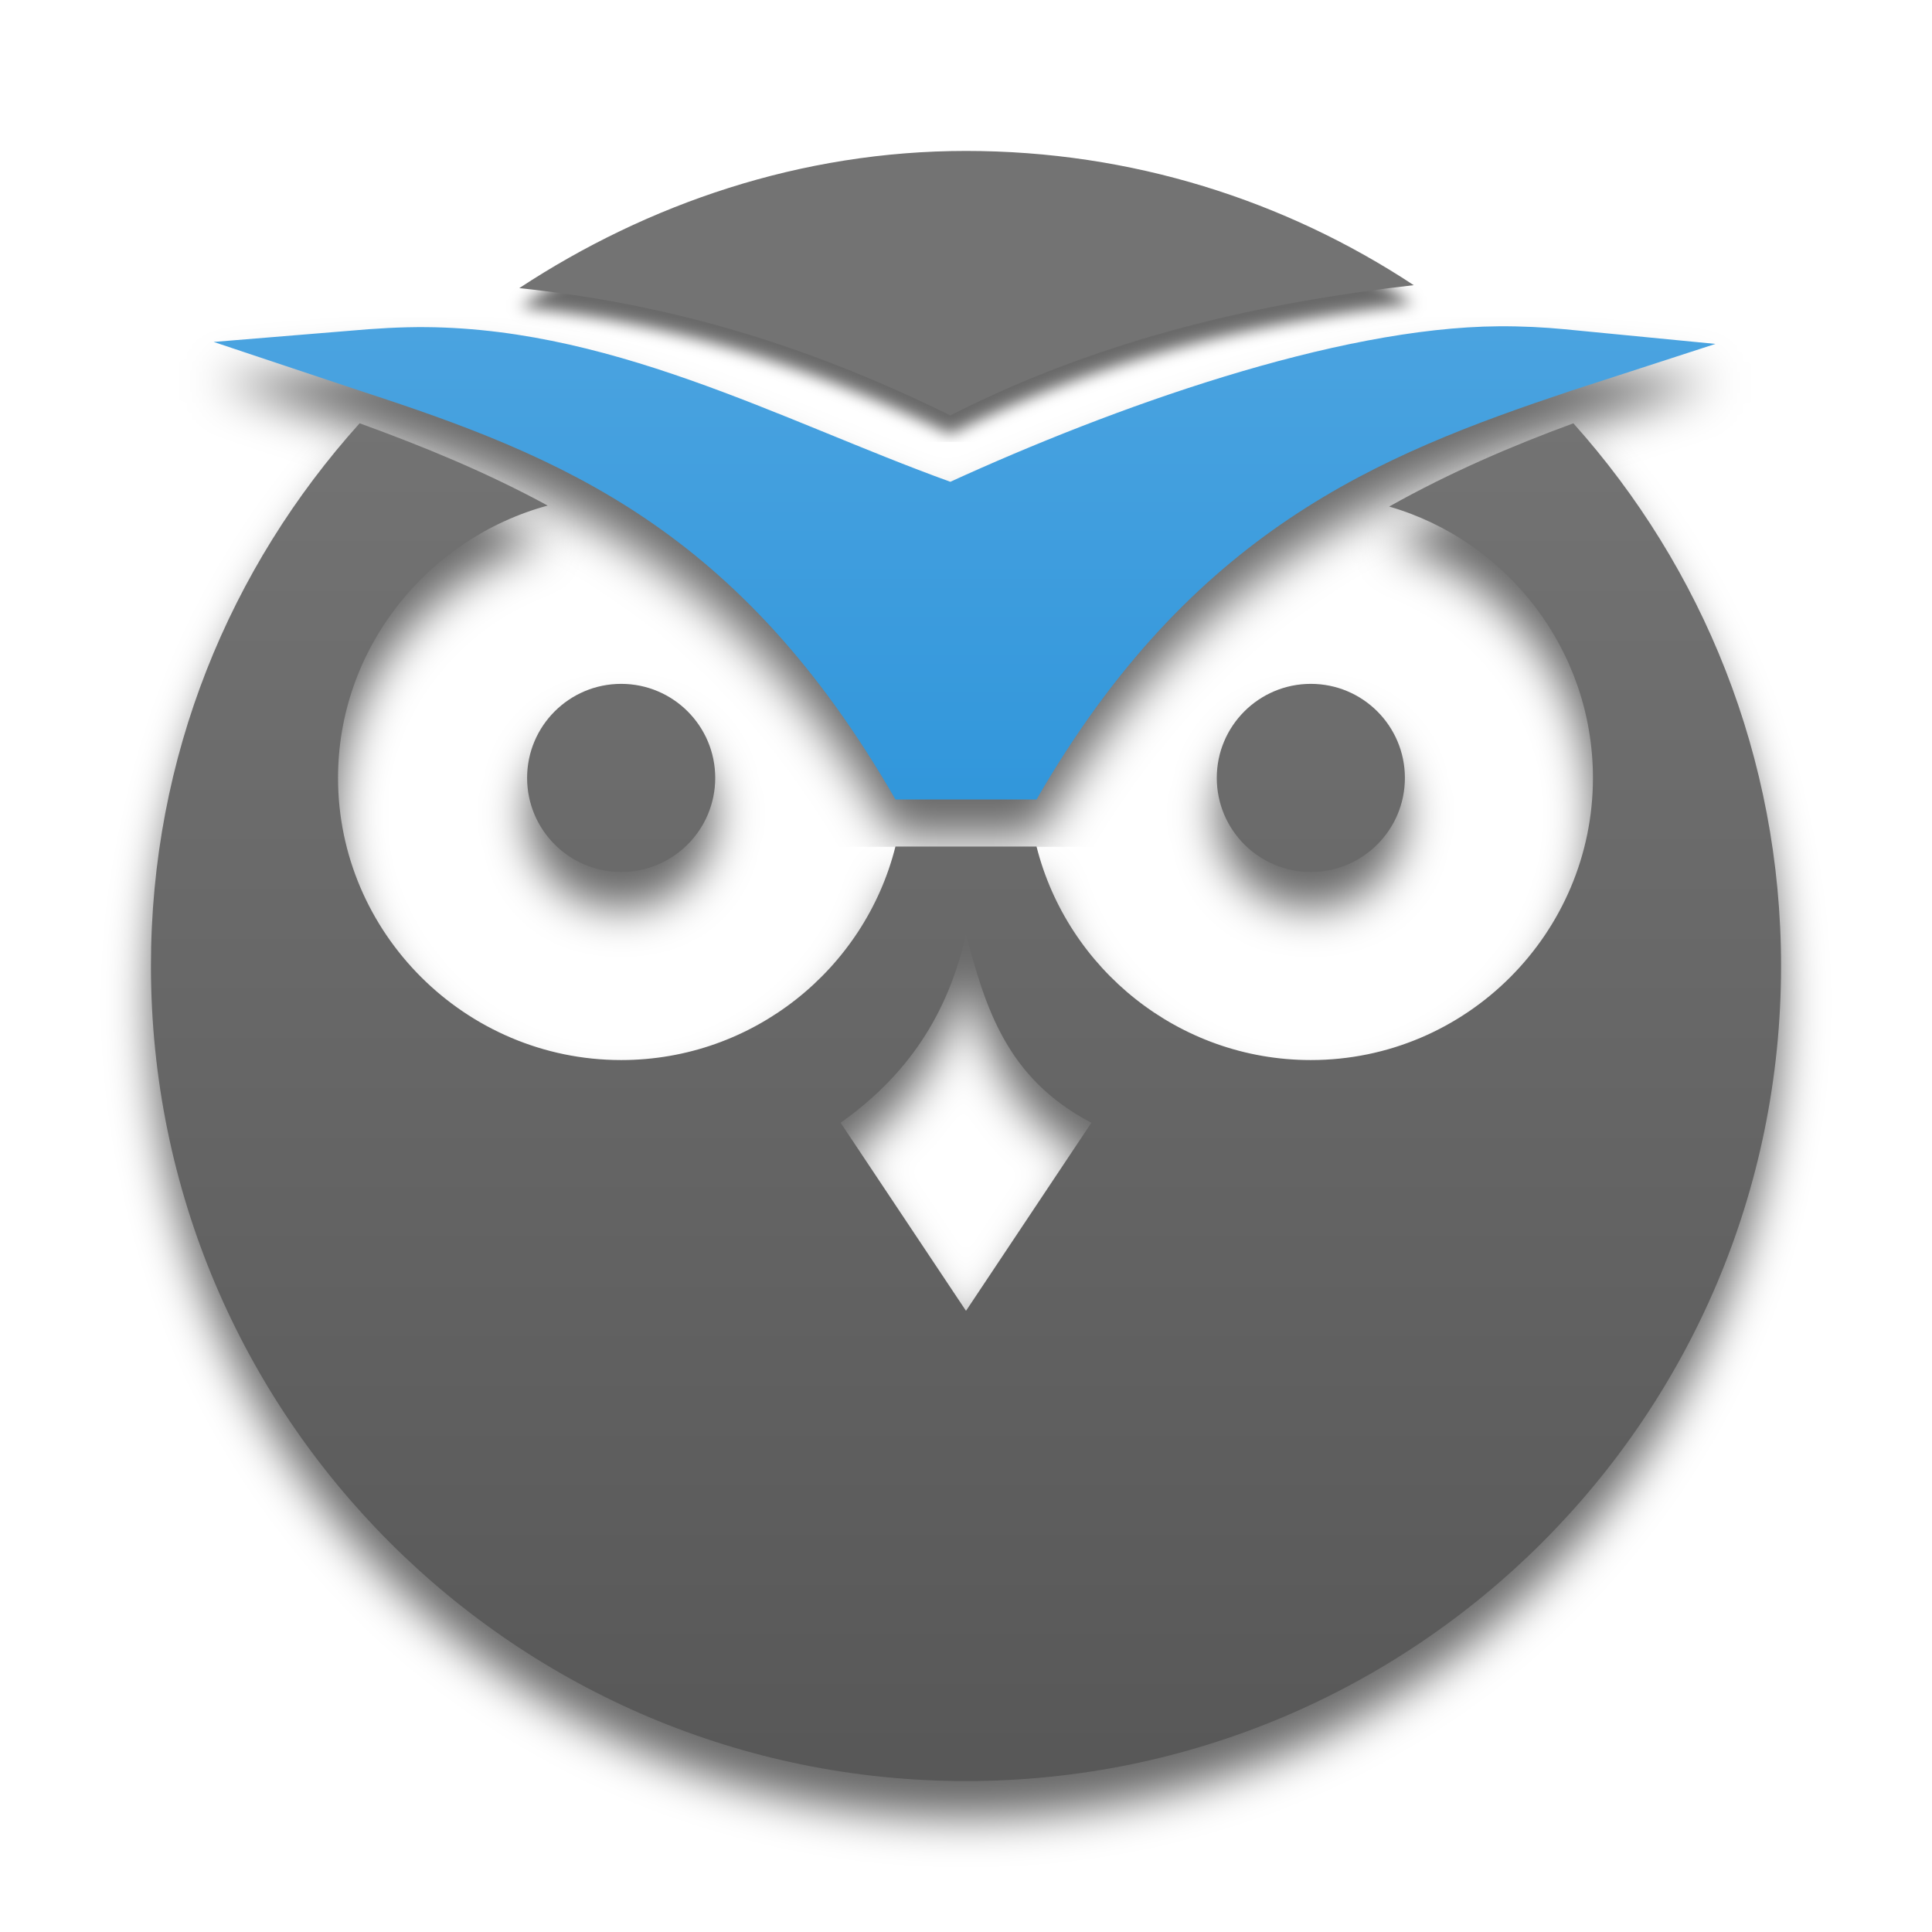
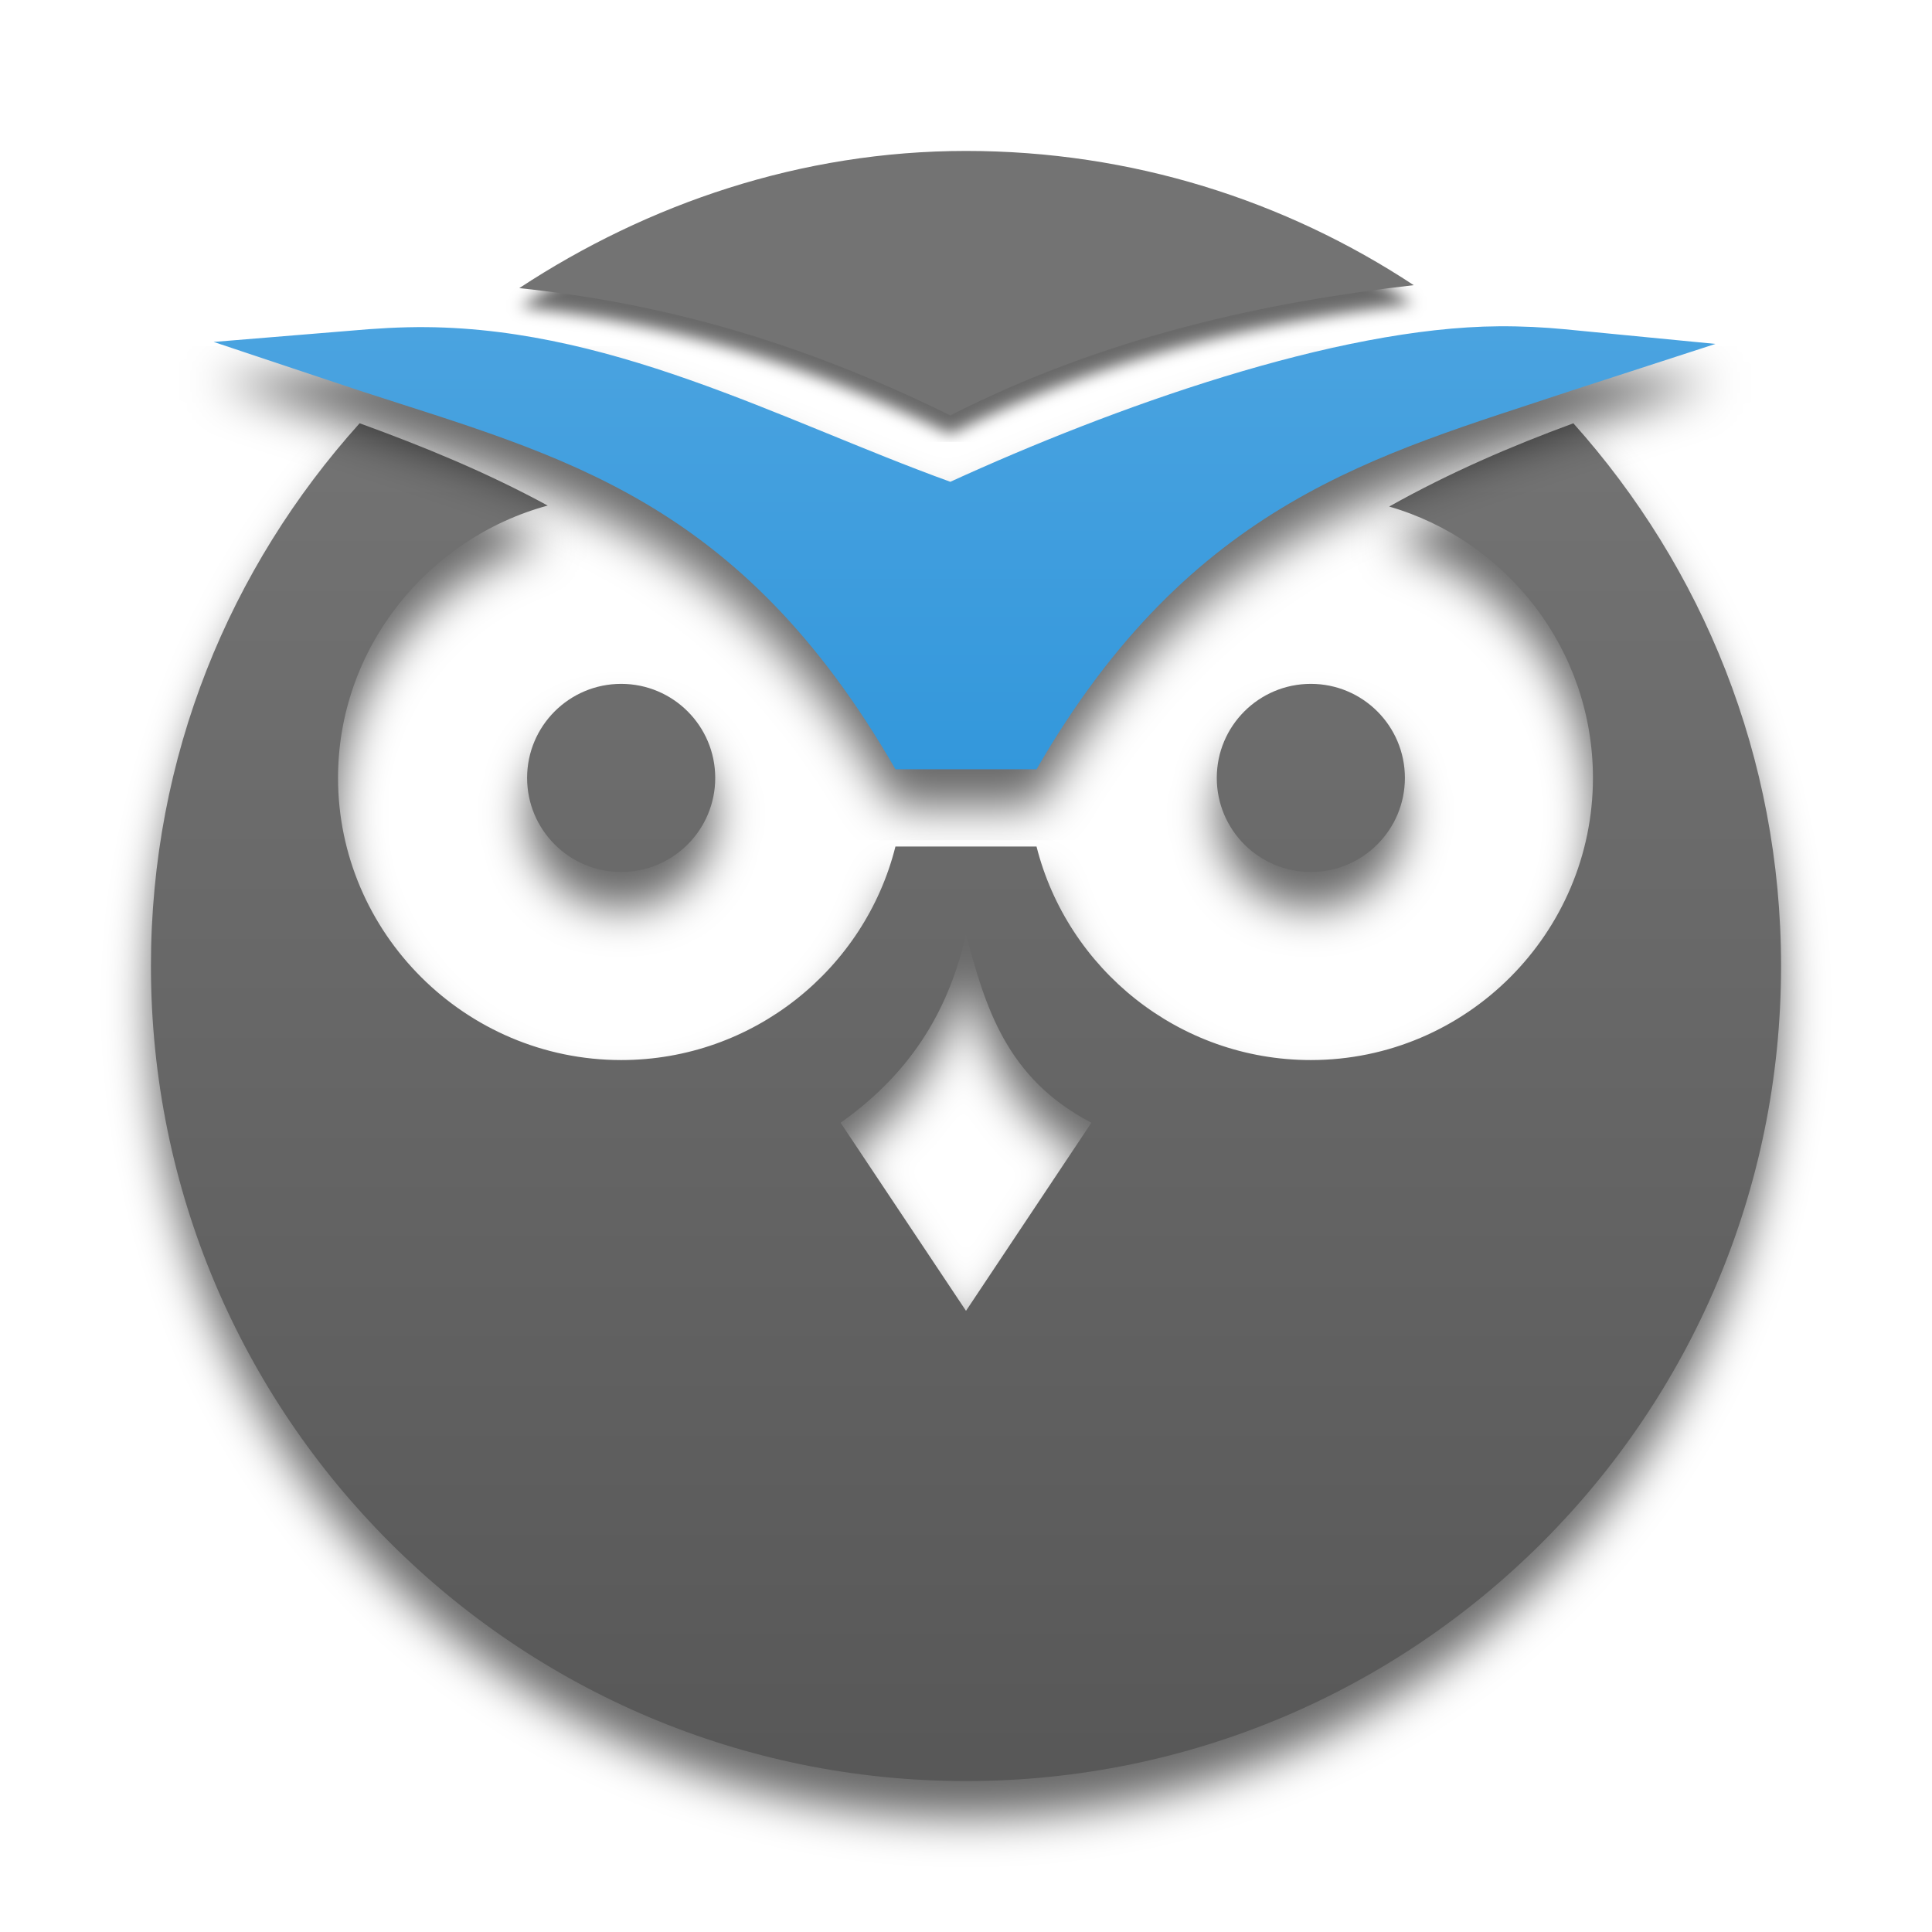
<svg xmlns="http://www.w3.org/2000/svg" xmlns:xlink="http://www.w3.org/1999/xlink" id="svg2" version="1.1" width="64" height="64" xml:space="preserve">
  <defs id="defs6">
    <linearGradient id="linearGradient4351">
      <stop id="stop4353" offset="0" style="stop-color:#737373;stop-opacity:1" />
      <stop id="stop4355" offset="1" style="stop-color:#585858;stop-opacity:1" />
    </linearGradient>
    <linearGradient id="linearGradient4205">
      <stop style="stop-color:#4aa3e0;stop-opacity:1" offset="0" id="stop4207" />
      <stop style="stop-color:#3096db;stop-opacity:1" offset="1" id="stop4209" />
    </linearGradient>
    <linearGradient id="linearGradient4197">
      <stop style="stop-color:#787878;stop-opacity:1" offset="0" id="stop4199" />
      <stop style="stop-color:#585858;stop-opacity:1" offset="1" id="stop4201" />
    </linearGradient>
-     <filter style="color-interpolation-filters:sRGB;" id="filter4202">
-       <feFlood flood-opacity="0.745" flood-color="rgb(0,0,0)" result="flood" id="feFlood4204" />
-       <feComposite in="flood" in2="SourceGraphic" operator="in" result="composite1" id="feComposite4206" />
-       <feGaussianBlur in="composite1" stdDeviation="0.5" result="blur" id="feGaussianBlur4208" />
-       <feOffset dx="0" dy="0.7" result="offset" id="feOffset4210" />
-       <feComposite in="SourceGraphic" in2="offset" operator="over" result="composite2" id="feComposite4212" />
-     </filter>
-     <filter style="color-interpolation-filters:sRGB;" id="filter4449">
-       <feFlood flood-opacity="0.745" flood-color="rgb(0,0,0)" result="flood" id="feFlood4451" />
-       <feComposite in="flood" in2="SourceGraphic" operator="in" result="composite1" id="feComposite4453" />
-       <feGaussianBlur in="composite1" stdDeviation="0.3" result="blur" id="feGaussianBlur4455" />
-       <feOffset dx="0" dy="-0.2" result="offset" id="feOffset4457" />
-       <feComposite in="SourceGraphic" in2="offset" operator="over" result="composite2" id="feComposite4459" />
-     </filter>
-     <filter style="color-interpolation-filters:sRGB;" id="filter4461">
-       <feFlood flood-opacity="0.745" flood-color="rgb(0,0,0)" result="flood" id="feFlood4463" />
-       <feComposite in="flood" in2="SourceGraphic" operator="in" result="composite1" id="feComposite4465" />
-       <feGaussianBlur in="composite1" stdDeviation="0.3" result="blur" id="feGaussianBlur4467" />
-       <feOffset dx="0" dy="-0.2" result="offset" id="feOffset4469" />
-       <feComposite in="SourceGraphic" in2="offset" operator="over" result="composite2" id="feComposite4471" />
-     </filter>
-     <filter style="color-interpolation-filters:sRGB;" id="filter4485">
-       <feFlood flood-opacity="0.745" flood-color="rgb(0,0,0)" result="flood" id="feFlood4487" />
-       <feComposite in="flood" in2="SourceGraphic" operator="in" result="composite1" id="feComposite4489" />
-       <feGaussianBlur in="composite1" stdDeviation="0.2" result="blur" id="feGaussianBlur4491" />
-       <feOffset dx="0" dy="-0.1" result="offset" id="feOffset4493" />
-       <feComposite in="SourceGraphic" in2="offset" operator="over" result="composite2" id="feComposite4495" />
-     </filter>
-     <filter style="color-interpolation-filters:sRGB;" id="filter4175">
-       <feFlood flood-opacity="0.745" flood-color="rgb(0,0,0)" result="flood" id="feFlood4177" />
-       <feComposite in="flood" in2="SourceGraphic" operator="in" result="composite1" id="feComposite4179" />
-       <feGaussianBlur in="composite1" stdDeviation="0.5" result="blur" id="feGaussianBlur4181" />
-       <feOffset dx="0" dy="-0.7" result="offset" id="feOffset4183" />
-       <feComposite in="SourceGraphic" in2="offset" operator="over" result="composite2" id="feComposite4185" />
-     </filter>
-     <filter style="color-interpolation-filters:sRGB;" id="filter4187">
-       <feFlood flood-opacity="0.745" flood-color="rgb(0,0,0)" result="flood" id="feFlood4189" />
-       <feComposite in="flood" in2="SourceGraphic" operator="in" result="composite1" id="feComposite4191" />
-       <feGaussianBlur in="composite1" stdDeviation="0.5" result="blur" id="feGaussianBlur4193" />
-       <feOffset dx="0" dy="-0.7" result="offset" id="feOffset4195" />
-       <feComposite in="SourceGraphic" in2="offset" operator="over" result="composite2" id="feComposite4197" />
-     </filter>
-     <filter style="color-interpolation-filters:sRGB;" id="filter4211">
-       <feFlood flood-opacity="0.745" flood-color="rgb(0,0,0)" result="flood" id="feFlood4213" />
-       <feComposite in="flood" in2="SourceGraphic" operator="in" result="composite1" id="feComposite4215" />
-       <feGaussianBlur in="composite1" stdDeviation="0.3" result="blur" id="feGaussianBlur4217" />
-       <feOffset dx="0" dy="-0.3" result="offset" id="feOffset4219" />
-       <feComposite in="SourceGraphic" in2="offset" operator="over" result="composite2" id="feComposite4221" />
-     </filter>
-     <filter style="color-interpolation-filters:sRGB;" id="filter4271">
-       <feFlood flood-opacity="0.745" flood-color="rgb(0,0,0)" result="flood" id="feFlood4273" />
-       <feComposite in="flood" in2="SourceGraphic" operator="in" result="composite1" id="feComposite4275" />
-       <feGaussianBlur in="composite1" stdDeviation="0.3" result="blur" id="feGaussianBlur4277" />
-       <feOffset dx="0" dy="-1" result="offset" id="feOffset4279" />
-       <feComposite in="SourceGraphic" in2="offset" operator="over" result="composite2" id="feComposite4281" />
-     </filter>
-     <filter style="color-interpolation-filters:sRGB;" id="filter4283">
-       <feFlood flood-opacity="0.745" flood-color="rgb(0,0,0)" result="flood" id="feFlood4285" />
-       <feComposite in="flood" in2="SourceGraphic" operator="in" result="composite1" id="feComposite4287" />
-       <feGaussianBlur in="composite1" stdDeviation="0.3" result="blur" id="feGaussianBlur4289" />
-       <feOffset dx="0" dy="-1" result="offset" id="feOffset4291" />
-       <feComposite in="SourceGraphic" in2="offset" operator="over" result="composite2" id="feComposite4293" />
-     </filter>
    <linearGradient xlink:href="#linearGradient4351" id="linearGradient4203" x1="26.446" y1="47.518" x2="26.446" y2="3.818" gradientUnits="userSpaceOnUse" />
    <linearGradient xlink:href="#linearGradient4205" id="linearGradient4211" x1="26.602" y1="43.035" x2="26.602" y2="29.466" gradientUnits="userSpaceOnUse" gradientTransform="matrix(0.9642857,0,0,0.9642857,0.9142857,0.9142857)" />
    <filter style="color-interpolation-filters:sRGB;" id="filter4285">
      <feFlood flood-opacity="0.588" flood-color="rgb(0,0,0)" result="flood" id="feFlood4287" />
      <feComposite in="flood" in2="SourceGraphic" operator="in" result="composite1" id="feComposite4289" />
      <feGaussianBlur in="composite1" stdDeviation="0.6" result="blur" id="feGaussianBlur4291" />
      <feOffset dx="0" dy="-1" result="offset" id="feOffset4293" />
      <feComposite in="SourceGraphic" in2="offset" operator="over" result="composite2" id="feComposite4295" />
    </filter>
-     <filter style="color-interpolation-filters:sRGB;" id="filter4297">
-       <feFlood flood-opacity="0.588" flood-color="rgb(0,0,0)" result="flood" id="feFlood4299" />
-       <feComposite in="flood" in2="SourceGraphic" operator="in" result="composite1" id="feComposite4301" />
-       <feGaussianBlur in="composite1" stdDeviation="0.6" result="blur" id="feGaussianBlur4303" />
-       <feOffset dx="0" dy="-1" result="offset" id="feOffset4305" />
-       <feComposite in="SourceGraphic" in2="offset" operator="over" result="composite2" id="feComposite4307" />
-     </filter>
    <linearGradient xlink:href="#linearGradient4197" id="linearGradient4309" gradientUnits="userSpaceOnUse" x1="26.446" y1="47.518" x2="26.446" y2="3.818" />
    <linearGradient xlink:href="#linearGradient4197" id="linearGradient4311" gradientUnits="userSpaceOnUse" x1="26.446" y1="47.518" x2="26.446" y2="3.818" />
    <linearGradient xlink:href="#linearGradient4197" id="linearGradient4313" gradientUnits="userSpaceOnUse" x1="26.446" y1="47.518" x2="26.446" y2="3.818" />
-     <filter style="color-interpolation-filters:sRGB;" id="filter4315">
+     <filter style="color-interpolation-filters:sRGB;" id="filter4315" x="-0.1" y="-0.16">
      <feFlood flood-opacity="0.588" flood-color="rgb(0,0,0)" result="flood" id="feFlood4317" />
      <feComposite in="flood" in2="SourceGraphic" operator="in" result="composite1" id="feComposite4319" />
      <feGaussianBlur in="composite1" stdDeviation="0.6" result="blur" id="feGaussianBlur4321" />
      <feOffset dx="0" dy="-1" result="offset" id="feOffset4323" />
      <feComposite in="SourceGraphic" in2="offset" operator="over" result="composite2" id="feComposite4325" />
    </filter>
    <filter style="color-interpolation-filters:sRGB;" id="filter4327">
      <feFlood flood-opacity="0.588" flood-color="rgb(0,0,0)" result="flood" id="feFlood4329" />
      <feComposite in="flood" in2="SourceGraphic" operator="in" result="composite1" id="feComposite4331" />
      <feGaussianBlur in="composite1" stdDeviation="0.6" result="blur" id="feGaussianBlur4333" />
      <feOffset dx="0" dy="-1" result="offset" id="feOffset4335" />
      <feComposite in="SourceGraphic" in2="offset" operator="over" result="composite2" id="feComposite4337" />
    </filter>
    <filter style="color-interpolation-filters:sRGB;" id="filter4339">
      <feFlood flood-opacity="0.588" flood-color="rgb(0,0,0)" result="flood" id="feFlood4341" />
      <feComposite in="flood" in2="SourceGraphic" operator="in" result="composite1" id="feComposite4343" />
      <feGaussianBlur in="composite1" stdDeviation="0.2" result="blur" id="feGaussianBlur4345" />
      <feOffset dx="0" dy="-0.5" result="offset" id="feOffset4347" />
      <feComposite in="SourceGraphic" in2="offset" operator="over" result="composite2" id="feComposite4349" />
    </filter>
  </defs>
  <g id="g10" transform="matrix(1.25,0,0,-1.25,0,64)">
-     <path style="fill:#737373;fill-opacity:1;stroke:none;filter:url(#filter4339)" d="m 25.6,47.2 c -4.374,0 -8.437,-1.4 -11.838,-3.635 3.678,-0.394 7.306,-1.343 11.423,-3.375 4.166,2.123 8.434,3.009 12.28,3.453 C 34.057,45.89 29.987,47.2 25.6,47.2 Z" id="path4248" />
-     <path style="fill:url(#linearGradient4211);fill-opacity:1;stroke:none;filter:url(#filter4315)" d="M 39.723,42.553 C 35.394,42.524 29.48,40.397 25.185,38.432 20.669,40.064 16.035,42.649 10.802,42.527 10.453,42.519 10.118,42.501 9.763,42.475 L 5.662,42.138 9.556,40.839 c 5.342,-1.741 10.04,-3.651 14.175,-10.826 0.959,0 2.846,-4.15e-4 3.738,-4.15e-4 4.119,7.134 9.059,9.125 14.149,10.826 L 45.461,42.086 41.462,42.475 c -0.545,0.052 -1.121,0.082 -1.739,0.078 z" id="path4246" />
    <g id="g4170" style="fill:url(#linearGradient4203);fill-opacity:1;filter:url(#filter4327)" transform="matrix(0.9642857,0,0,0.9642857,0.9142857,0.9142857)">
      <path id="path4244" d="M 8.935,40.515 C 5.365,36.547 3.2,31.358 3.2,25.6 3.2,13.229 13.229,3.2 25.6,3.2 37.971,3.2 48,13.229 48,25.6 c 0,5.737 -2.161,10.952 -5.708,14.915 -1.696,-0.623 -3.388,-1.349 -5.062,-2.288 3.239,-0.937 5.6,-3.938 5.6,-7.458 0,-4.26 -3.47,-7.754 -7.754,-7.754 -3.634,0 -6.691,2.511 -7.538,5.869 l -3.877,0 c -0.841,-3.36 -3.903,-5.869 -7.538,-5.869 -4.284,0 -7.781,3.494 -7.781,7.754 0,3.561 2.457,6.586 5.762,7.485 -1.676,0.912 -3.405,1.621 -5.169,2.262 z M 25.6,26.462 c 0.533,-1.981 1.102,-3.948 3.446,-5.169 L 25.6,16.123 22.154,21.292 c 2.054,1.455 3.001,3.238 3.446,5.169 z" style="fill:url(#linearGradient4309);fill-opacity:1;stroke:none" />
      <path id="path4242" d="m 16.123,33.354 c -1.427,0 -2.585,-1.157 -2.585,-2.585 0,-1.427 1.157,-2.585 2.585,-2.585 1.427,0 2.585,1.157 2.585,2.585 0,1.427 -1.157,2.585 -2.585,2.585 z" style="fill:url(#linearGradient4311);fill-opacity:1;stroke:none" />
      <path id="path4240" d="m 35.077,33.354 c -1.427,0 -2.585,-1.157 -2.585,-2.585 0,-1.427 1.157,-2.585 2.585,-2.585 1.427,0 2.585,1.157 2.585,2.585 0,1.427 -1.157,2.585 -2.585,2.585 z" style="fill:url(#linearGradient4313);fill-opacity:1;stroke:none" />
    </g>
+     <path style="fill:#737373;fill-opacity:1;stroke:none;filter:url(#filter4339)" d="m 25.6,47.2 c -4.374,0 -8.437,-1.4 -11.838,-3.635 3.678,-0.394 7.306,-1.343 11.423,-3.375 4.166,2.123 8.434,3.009 12.28,3.453 C 34.057,45.89 29.987,47.2 25.6,47.2 Z" id="path4248" />
+     <path style="fill:url(#linearGradient4211);fill-opacity:1;stroke:none;filter:url(#filter4315)" d="M 39.723,42.553 C 35.394,42.524 29.48,40.397 25.185,38.432 20.669,40.064 16.035,42.649 10.802,42.527 10.453,42.519 10.118,42.501 9.763,42.475 L 5.662,42.138 9.556,40.839 c 5.342,-1.741 10.04,-2.851 14.175,-10.026 0.959,0 2.846,-4.15e-4 3.738,-4.15e-4 4.119,7.134 9.059,8.325 14.149,10.026 L 45.461,42.086 41.462,42.475 c -0.545,0.052 -1.121,0.082 -1.739,0.078 z" id="path4246" />
  </g>
</svg>
